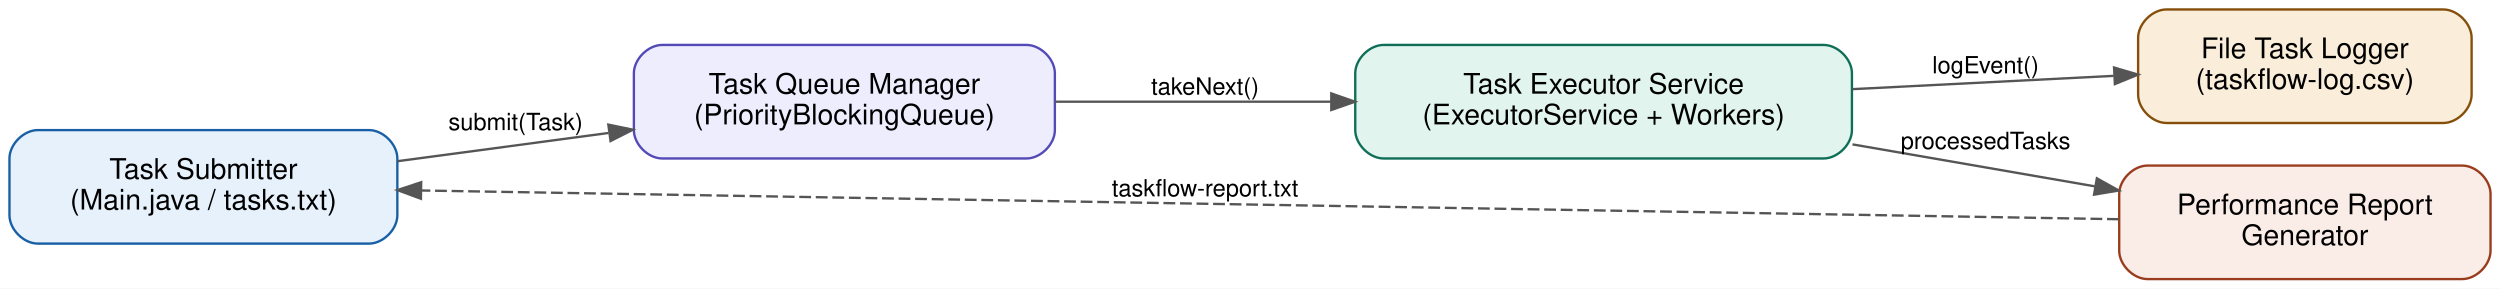
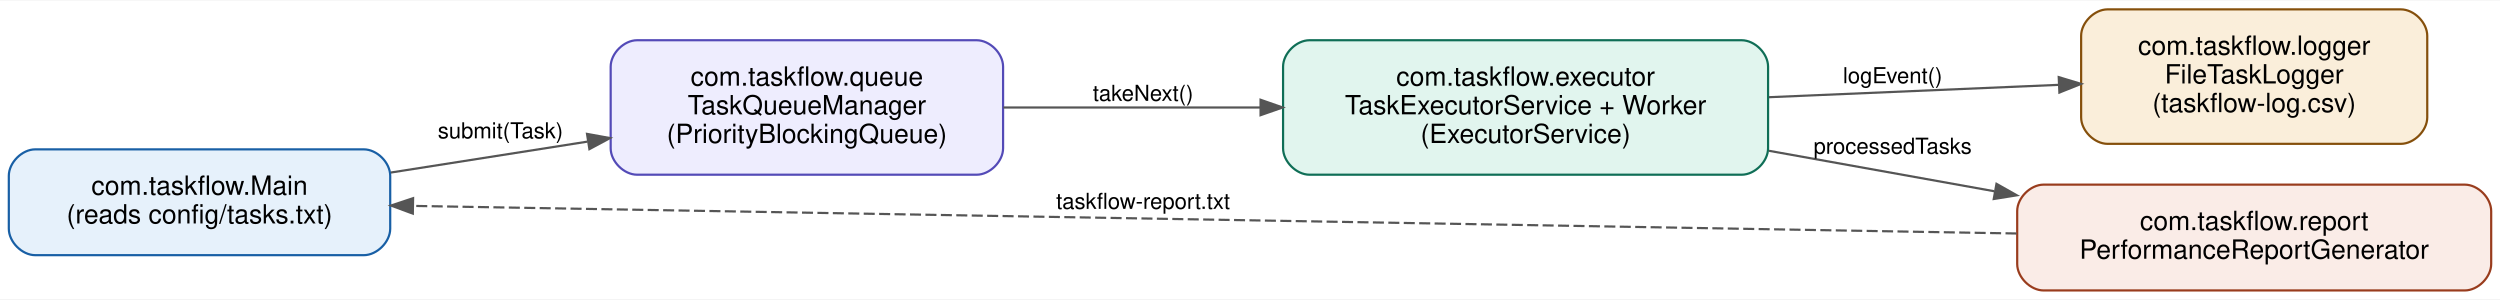
- <svg xmlns="http://www.w3.org/2000/svg" width="1057pt" height="122pt" viewBox="0.00 0.00 1057.00 122.00">
-   <g id="graph0" class="graph" transform="scale(1 1) rotate(0) translate(4 118)">
-     <polygon fill="white" stroke="transparent" points="-4,4 -4,-118 1053,-118 1053,4 -4,4" />
+ <svg xmlns="http://www.w3.org/2000/svg" width="1134pt" height="136pt" viewBox="0.00 0.00 1134.00 135.50">
+   <g id="graph0" class="graph" transform="scale(1 1) rotate(0) translate(4 131.5)">
+     <polygon fill="white" stroke="transparent" points="-4,4 -4,-131.5 1130,-131.5 1130,4 -4,4" />
    <g id="node1" class="node">
-       <path fill="#e6f1fb" stroke="#185fa5" d="M152,-63C152,-63 12,-63 12,-63 6,-63 0,-57 0,-51 0,-51 0,-27 0,-27 0,-21 6,-15 12,-15 12,-15 152,-15 152,-15 158,-15 164,-21 164,-27 164,-27 164,-51 164,-51 164,-57 158,-63 152,-63" />
-       <text text-anchor="middle" x="82" y="-42.4" font-family="Helvetica,sans-Serif" font-size="12.00">Task Submitter</text>
-       <text text-anchor="middle" x="82" y="-29.4" font-family="Helvetica,sans-Serif" font-size="12.00">(Main.java / tasks.txt)</text>
+       <path fill="#e6f1fb" stroke="#185fa5" d="M161,-64C161,-64 12,-64 12,-64 6,-64 0,-58 0,-52 0,-52 0,-28 0,-28 0,-22 6,-16 12,-16 12,-16 161,-16 161,-16 167,-16 173,-22 173,-28 173,-28 173,-52 173,-52 173,-58 167,-64 161,-64" />
+       <text text-anchor="middle" x="86.5" y="-43.4" font-family="Helvetica,sans-Serif" font-size="12.00">com.taskflow.Main</text>
+       <text text-anchor="middle" x="86.5" y="-30.4" font-family="Helvetica,sans-Serif" font-size="12.00">(reads config/tasks.txt)</text>
    </g>
    <g id="node2" class="node">
-       <path fill="#eeedfe" stroke="#534ab7" d="M430,-99C430,-99 276,-99 276,-99 270,-99 264,-93 264,-87 264,-87 264,-63 264,-63 264,-57 270,-51 276,-51 276,-51 430,-51 430,-51 436,-51 442,-57 442,-63 442,-63 442,-87 442,-87 442,-93 436,-99 430,-99" />
-       <text text-anchor="middle" x="353" y="-78.4" font-family="Helvetica,sans-Serif" font-size="12.00">Task Queue Manager</text>
-       <text text-anchor="middle" x="353" y="-65.4" font-family="Helvetica,sans-Serif" font-size="12.00">(PriorityBlockingQueue)</text>
+       <path fill="#eeedfe" stroke="#534ab7" d="M439,-113.5C439,-113.5 285,-113.5 285,-113.5 279,-113.5 273,-107.5 273,-101.5 273,-101.5 273,-64.5 273,-64.5 273,-58.5 279,-52.5 285,-52.5 285,-52.5 439,-52.5 439,-52.5 445,-52.5 451,-58.5 451,-64.5 451,-64.5 451,-101.5 451,-101.5 451,-107.5 445,-113.5 439,-113.5" />
+       <text text-anchor="middle" x="362" y="-92.9" font-family="Helvetica,sans-Serif" font-size="12.00">com.taskflow.queue</text>
+       <text text-anchor="middle" x="362" y="-79.9" font-family="Helvetica,sans-Serif" font-size="12.00">TaskQueueManager</text>
+       <text text-anchor="middle" x="362" y="-66.9" font-family="Helvetica,sans-Serif" font-size="12.00">(PriorityBlockingQueue)</text>
    </g>
    <g id="edge1" class="edge">
-       <path fill="none" stroke="#555555" d="M164.07,-49.85C192.17,-53.61 223.97,-57.87 253.32,-61.79" />
-       <polygon fill="#555555" stroke="#555555" points="253.21,-65.31 263.59,-63.17 254.14,-58.37 253.21,-65.31" />
-       <text text-anchor="middle" x="214" y="-63" font-family="Helvetica,sans-Serif" font-size="10.00">submit(Task)</text>
+       <path fill="none" stroke="#555555" d="M173.29,-53.49C201.59,-57.94 233.3,-62.92 262.48,-67.51" />
+       <polygon fill="#555555" stroke="#555555" points="262.27,-71.02 272.69,-69.12 263.35,-64.1 262.27,-71.02" />
+       <text text-anchor="middle" x="223" y="-69" font-family="Helvetica,sans-Serif" font-size="10.00">submit(Task)</text>
    </g>
    <g id="node3" class="node">
-       <path fill="#e1f5ee" stroke="#0f6e56" d="M767,-99C767,-99 581,-99 581,-99 575,-99 569,-93 569,-87 569,-87 569,-63 569,-63 569,-57 575,-51 581,-51 581,-51 767,-51 767,-51 773,-51 779,-57 779,-63 779,-63 779,-87 779,-87 779,-93 773,-99 767,-99" />
-       <text text-anchor="middle" x="674" y="-78.4" font-family="Helvetica,sans-Serif" font-size="12.00">Task Executor Service</text>
-       <text text-anchor="middle" x="674" y="-65.4" font-family="Helvetica,sans-Serif" font-size="12.00">(ExecutorService + Workers)</text>
+       <path fill="#e1f5ee" stroke="#0f6e56" d="M786,-113.5C786,-113.5 590,-113.5 590,-113.5 584,-113.5 578,-107.5 578,-101.5 578,-101.5 578,-64.5 578,-64.5 578,-58.5 584,-52.5 590,-52.5 590,-52.5 786,-52.5 786,-52.5 792,-52.5 798,-58.5 798,-64.5 798,-64.5 798,-101.5 798,-101.5 798,-107.5 792,-113.5 786,-113.5" />
+       <text text-anchor="middle" x="688" y="-92.9" font-family="Helvetica,sans-Serif" font-size="12.00">com.taskflow.executor</text>
+       <text text-anchor="middle" x="688" y="-79.9" font-family="Helvetica,sans-Serif" font-size="12.00">TaskExecutorService + Worker</text>
+       <text text-anchor="middle" x="688" y="-66.9" font-family="Helvetica,sans-Serif" font-size="12.00">(ExecutorService)</text>
    </g>
    <g id="edge2" class="edge">
-       <path fill="none" stroke="#555555" d="M442.01,-75C478.07,-75 520.28,-75 558.67,-75" />
-       <polygon fill="#555555" stroke="#555555" points="558.87,-78.5 568.87,-75 558.87,-71.5 558.87,-78.5" />
-       <text text-anchor="middle" x="505.5" y="-78" font-family="Helvetica,sans-Serif" font-size="10.00">takeNext()</text>
+       <path fill="none" stroke="#555555" d="M451.11,-83C486.97,-83 528.99,-83 567.54,-83" />
+       <polygon fill="#555555" stroke="#555555" points="567.79,-86.5 577.79,-83 567.79,-79.5 567.79,-86.5" />
+       <text text-anchor="middle" x="514.5" y="-86" font-family="Helvetica,sans-Serif" font-size="10.00">takeNext()</text>
    </g>
    <g id="node4" class="node">
-       <path fill="#faeeda" stroke="#854f0b" d="M1029,-114C1029,-114 912,-114 912,-114 906,-114 900,-108 900,-102 900,-102 900,-78 900,-78 900,-72 906,-66 912,-66 912,-66 1029,-66 1029,-66 1035,-66 1041,-72 1041,-78 1041,-78 1041,-102 1041,-102 1041,-108 1035,-114 1029,-114" />
-       <text text-anchor="middle" x="970.5" y="-93.4" font-family="Helvetica,sans-Serif" font-size="12.00">File Task Logger</text>
-       <text text-anchor="middle" x="970.5" y="-80.4" font-family="Helvetica,sans-Serif" font-size="12.00">(taskflow-log.csv)</text>
+       <path fill="#faeeda" stroke="#854f0b" d="M1085,-127.5C1085,-127.5 952,-127.5 952,-127.5 946,-127.5 940,-121.5 940,-115.5 940,-115.5 940,-78.5 940,-78.5 940,-72.5 946,-66.5 952,-66.5 952,-66.5 1085,-66.5 1085,-66.5 1091,-66.5 1097,-72.5 1097,-78.5 1097,-78.5 1097,-115.5 1097,-115.5 1097,-121.5 1091,-127.5 1085,-127.5" />
+       <text text-anchor="middle" x="1018.5" y="-106.9" font-family="Helvetica,sans-Serif" font-size="12.00">com.taskflow.logger</text>
+       <text text-anchor="middle" x="1018.5" y="-93.9" font-family="Helvetica,sans-Serif" font-size="12.00">FileTaskLogger</text>
+       <text text-anchor="middle" x="1018.5" y="-80.9" font-family="Helvetica,sans-Serif" font-size="12.00">(taskflow-log.csv)</text>
    </g>
    <g id="edge3" class="edge">
-       <path fill="none" stroke="#555555" d="M779.24,-80.31C815.53,-82.16 855.64,-84.2 889.64,-85.93" />
-       <polygon fill="#555555" stroke="#555555" points="889.82,-89.45 899.98,-86.46 890.17,-82.45 889.82,-89.45" />
-       <text text-anchor="middle" x="835.5" y="-87" font-family="Helvetica,sans-Serif" font-size="10.00">logEvent()</text>
+       <path fill="none" stroke="#555555" d="M798.39,-87.66C841.14,-89.48 889.5,-91.55 929.89,-93.27" />
+       <polygon fill="#555555" stroke="#555555" points="929.84,-96.77 939.98,-93.7 930.14,-89.77 929.84,-96.77" />
+       <text text-anchor="middle" x="854.5" y="-94" font-family="Helvetica,sans-Serif" font-size="10.00">logEvent()</text>
    </g>
    <g id="node5" class="node">
-       <path fill="#faece7" stroke="#993c1d" d="M1037,-48C1037,-48 904,-48 904,-48 898,-48 892,-42 892,-36 892,-36 892,-12 892,-12 892,-6 898,0 904,0 904,0 1037,0 1037,0 1043,0 1049,-6 1049,-12 1049,-12 1049,-36 1049,-36 1049,-42 1043,-48 1037,-48" />
-       <text text-anchor="middle" x="970.5" y="-27.4" font-family="Helvetica,sans-Serif" font-size="12.00">Performance Report</text>
-       <text text-anchor="middle" x="970.5" y="-14.4" font-family="Helvetica,sans-Serif" font-size="12.00">Generator</text>
+       <path fill="#faece7" stroke="#993c1d" d="M1114,-48C1114,-48 923,-48 923,-48 917,-48 911,-42 911,-36 911,-36 911,-12 911,-12 911,-6 917,0 923,0 923,0 1114,0 1114,0 1120,0 1126,-6 1126,-12 1126,-12 1126,-36 1126,-36 1126,-42 1120,-48 1114,-48" />
+       <text text-anchor="middle" x="1018.5" y="-27.4" font-family="Helvetica,sans-Serif" font-size="12.00">com.taskflow.report</text>
+       <text text-anchor="middle" x="1018.5" y="-14.4" font-family="Helvetica,sans-Serif" font-size="12.00">PerformanceReportGenerator</text>
    </g>
    <g id="edge4" class="edge">
-       <path fill="none" stroke="#555555" d="M779.24,-56.95C812.83,-51.13 849.7,-44.75 881.96,-39.16" />
-       <polygon fill="#555555" stroke="#555555" points="882.55,-42.61 891.81,-37.45 881.36,-35.71 882.55,-42.61" />
-       <text text-anchor="middle" x="835.5" y="-55" font-family="Helvetica,sans-Serif" font-size="10.00">processedTasks</text>
+       <path fill="none" stroke="#555555" d="M798.39,-63.35C831.2,-57.46 867.31,-50.97 900.59,-45" />
+       <polygon fill="#555555" stroke="#555555" points="901.6,-48.37 910.82,-43.16 900.36,-41.48 901.6,-48.37" />
+       <text text-anchor="middle" x="854.5" y="-62" font-family="Helvetica,sans-Serif" font-size="10.00">processedTasks</text>
    </g>
    <g id="edge5" class="edge">
-       <path fill="none" stroke="#555555" stroke-dasharray="5,2" d="M891.84,-25.31C728.28,-28.08 349.01,-34.5 174.22,-37.46" />
-       <polygon fill="#555555" stroke="#555555" points="173.96,-33.96 164.02,-37.63 174.08,-40.96 173.96,-33.96" />
-       <text text-anchor="middle" x="505.5" y="-35" font-family="Helvetica,sans-Serif" font-size="10.00">taskflow-report.txt</text>
+       <path fill="none" stroke="#555555" stroke-dasharray="5,2" d="M910.7,-25.84C728.07,-28.98 358.55,-35.34 183.55,-38.35" />
+       <polygon fill="#555555" stroke="#555555" points="183.26,-34.85 173.33,-38.52 183.38,-41.85 183.26,-34.85" />
+       <text text-anchor="middle" x="514.5" y="-37" font-family="Helvetica,sans-Serif" font-size="10.00">taskflow-report.txt</text>
    </g>
  </g>
</svg>
